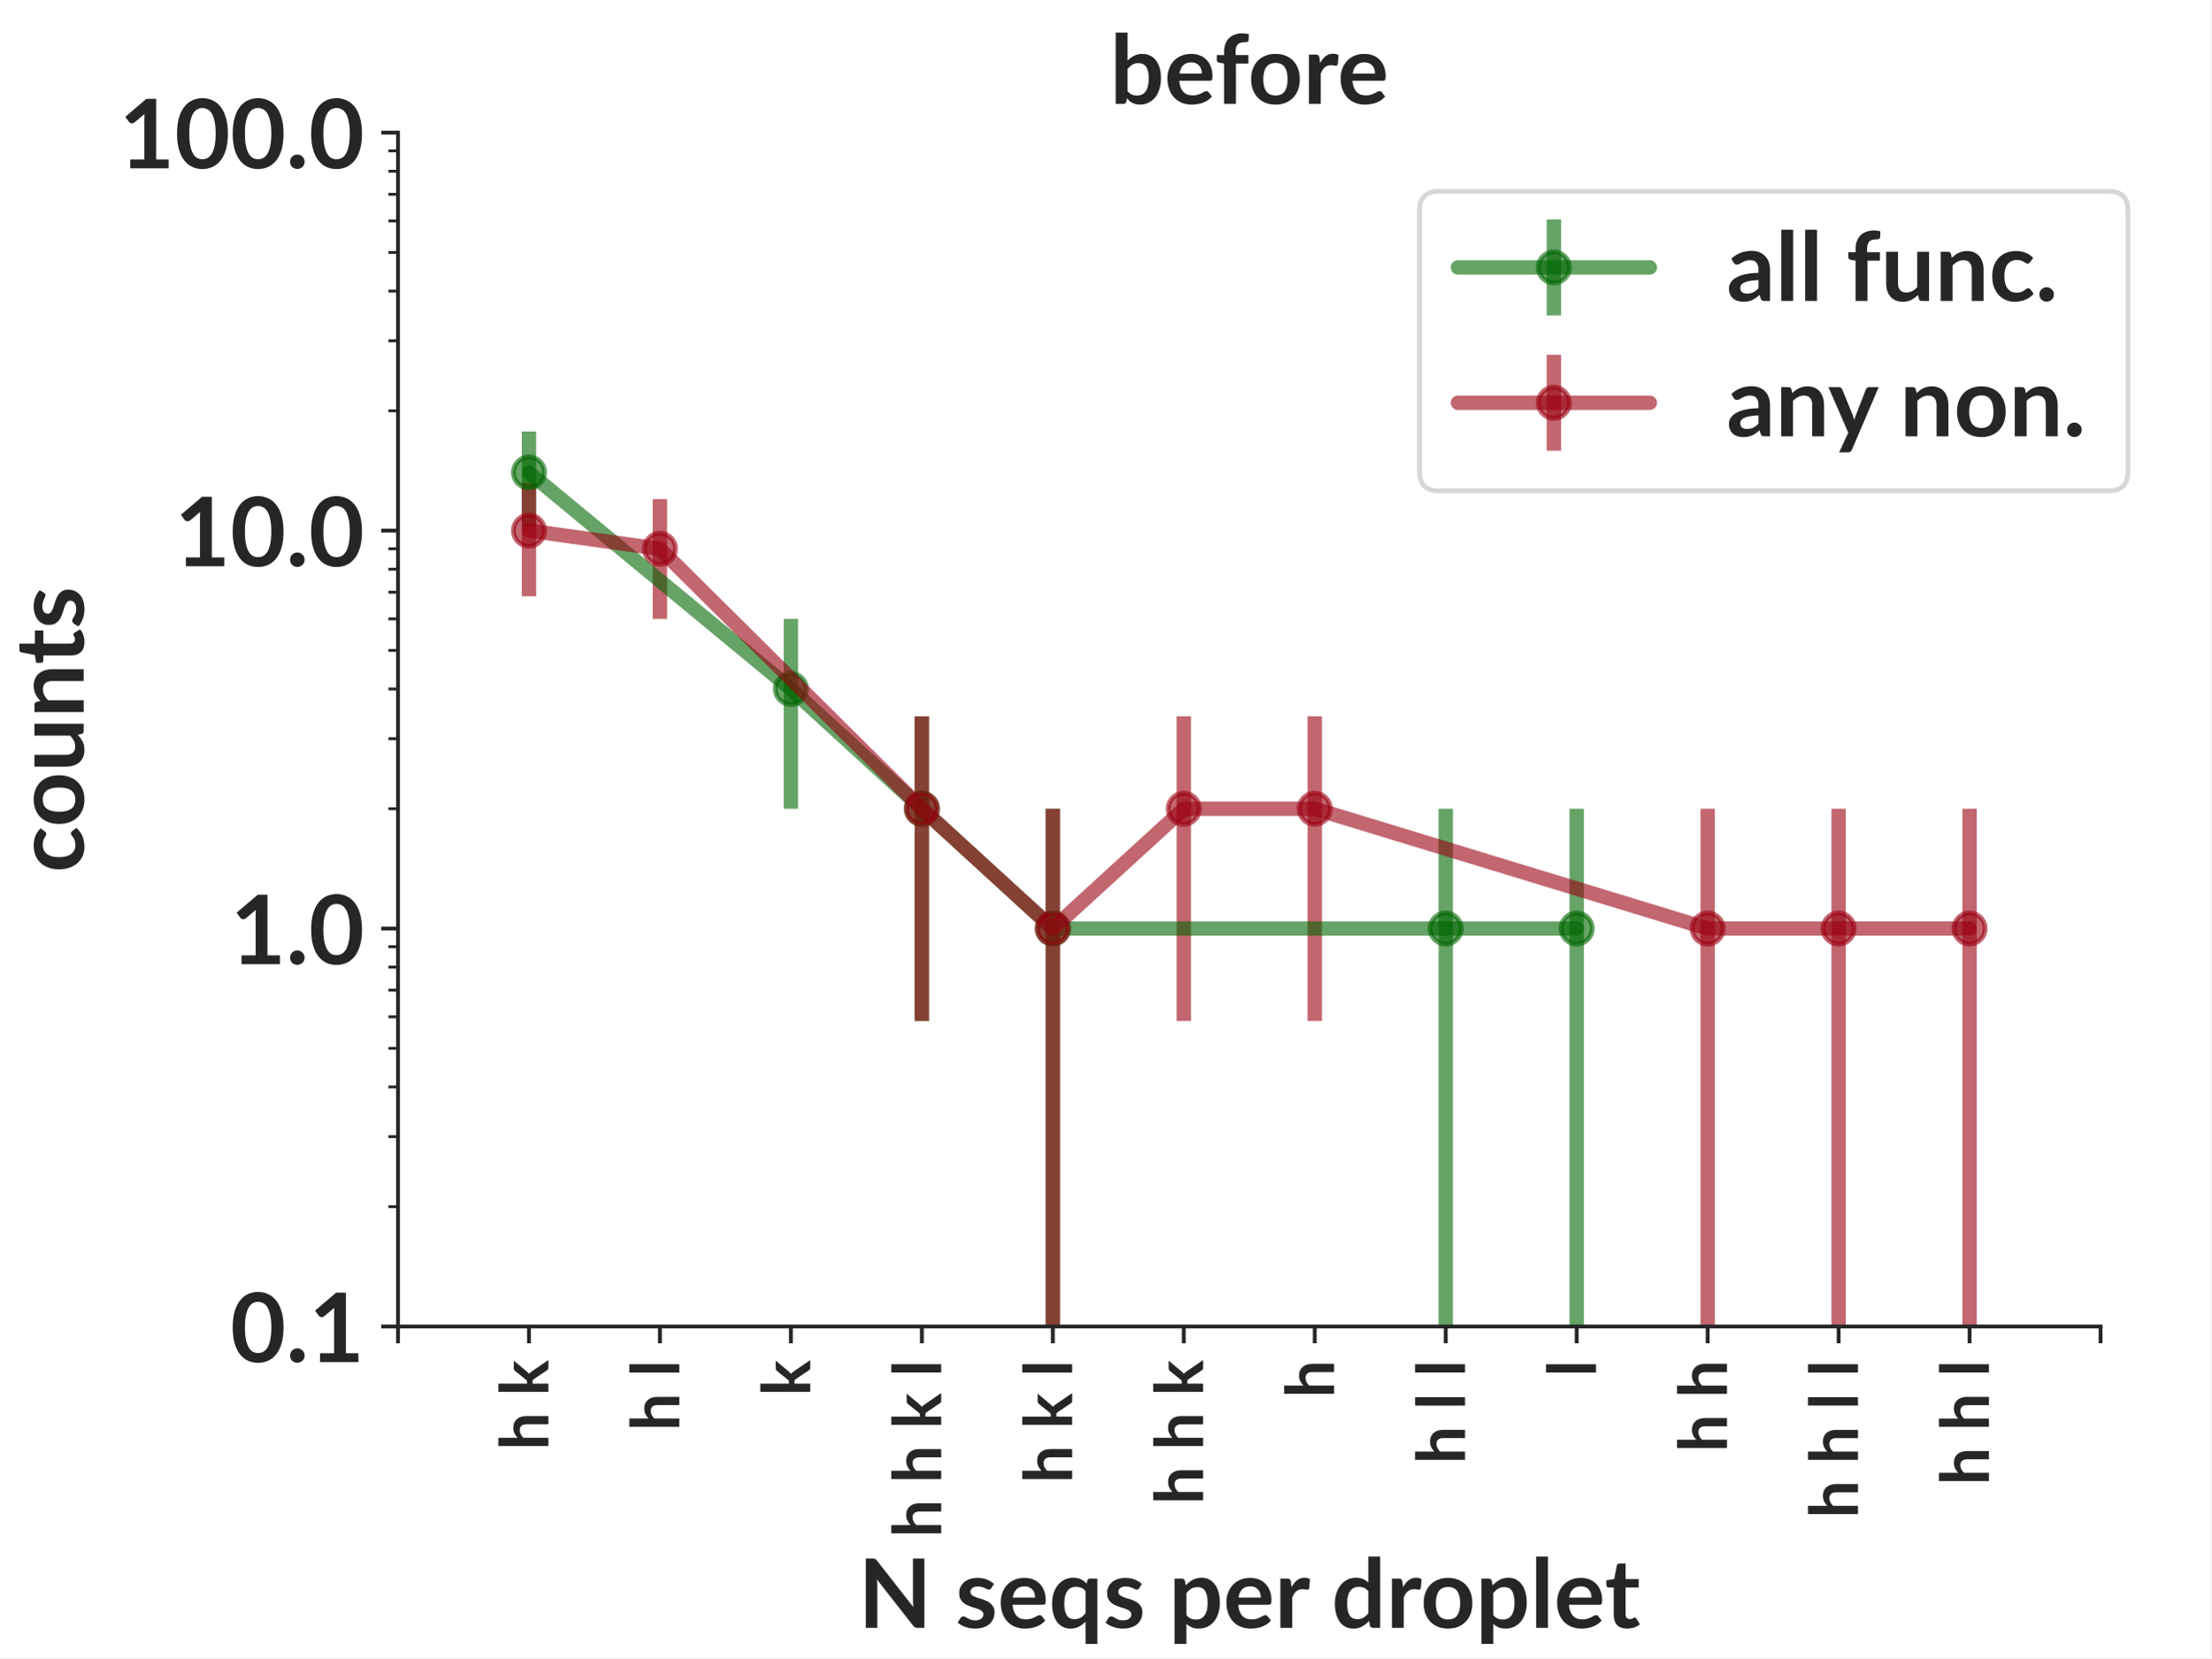
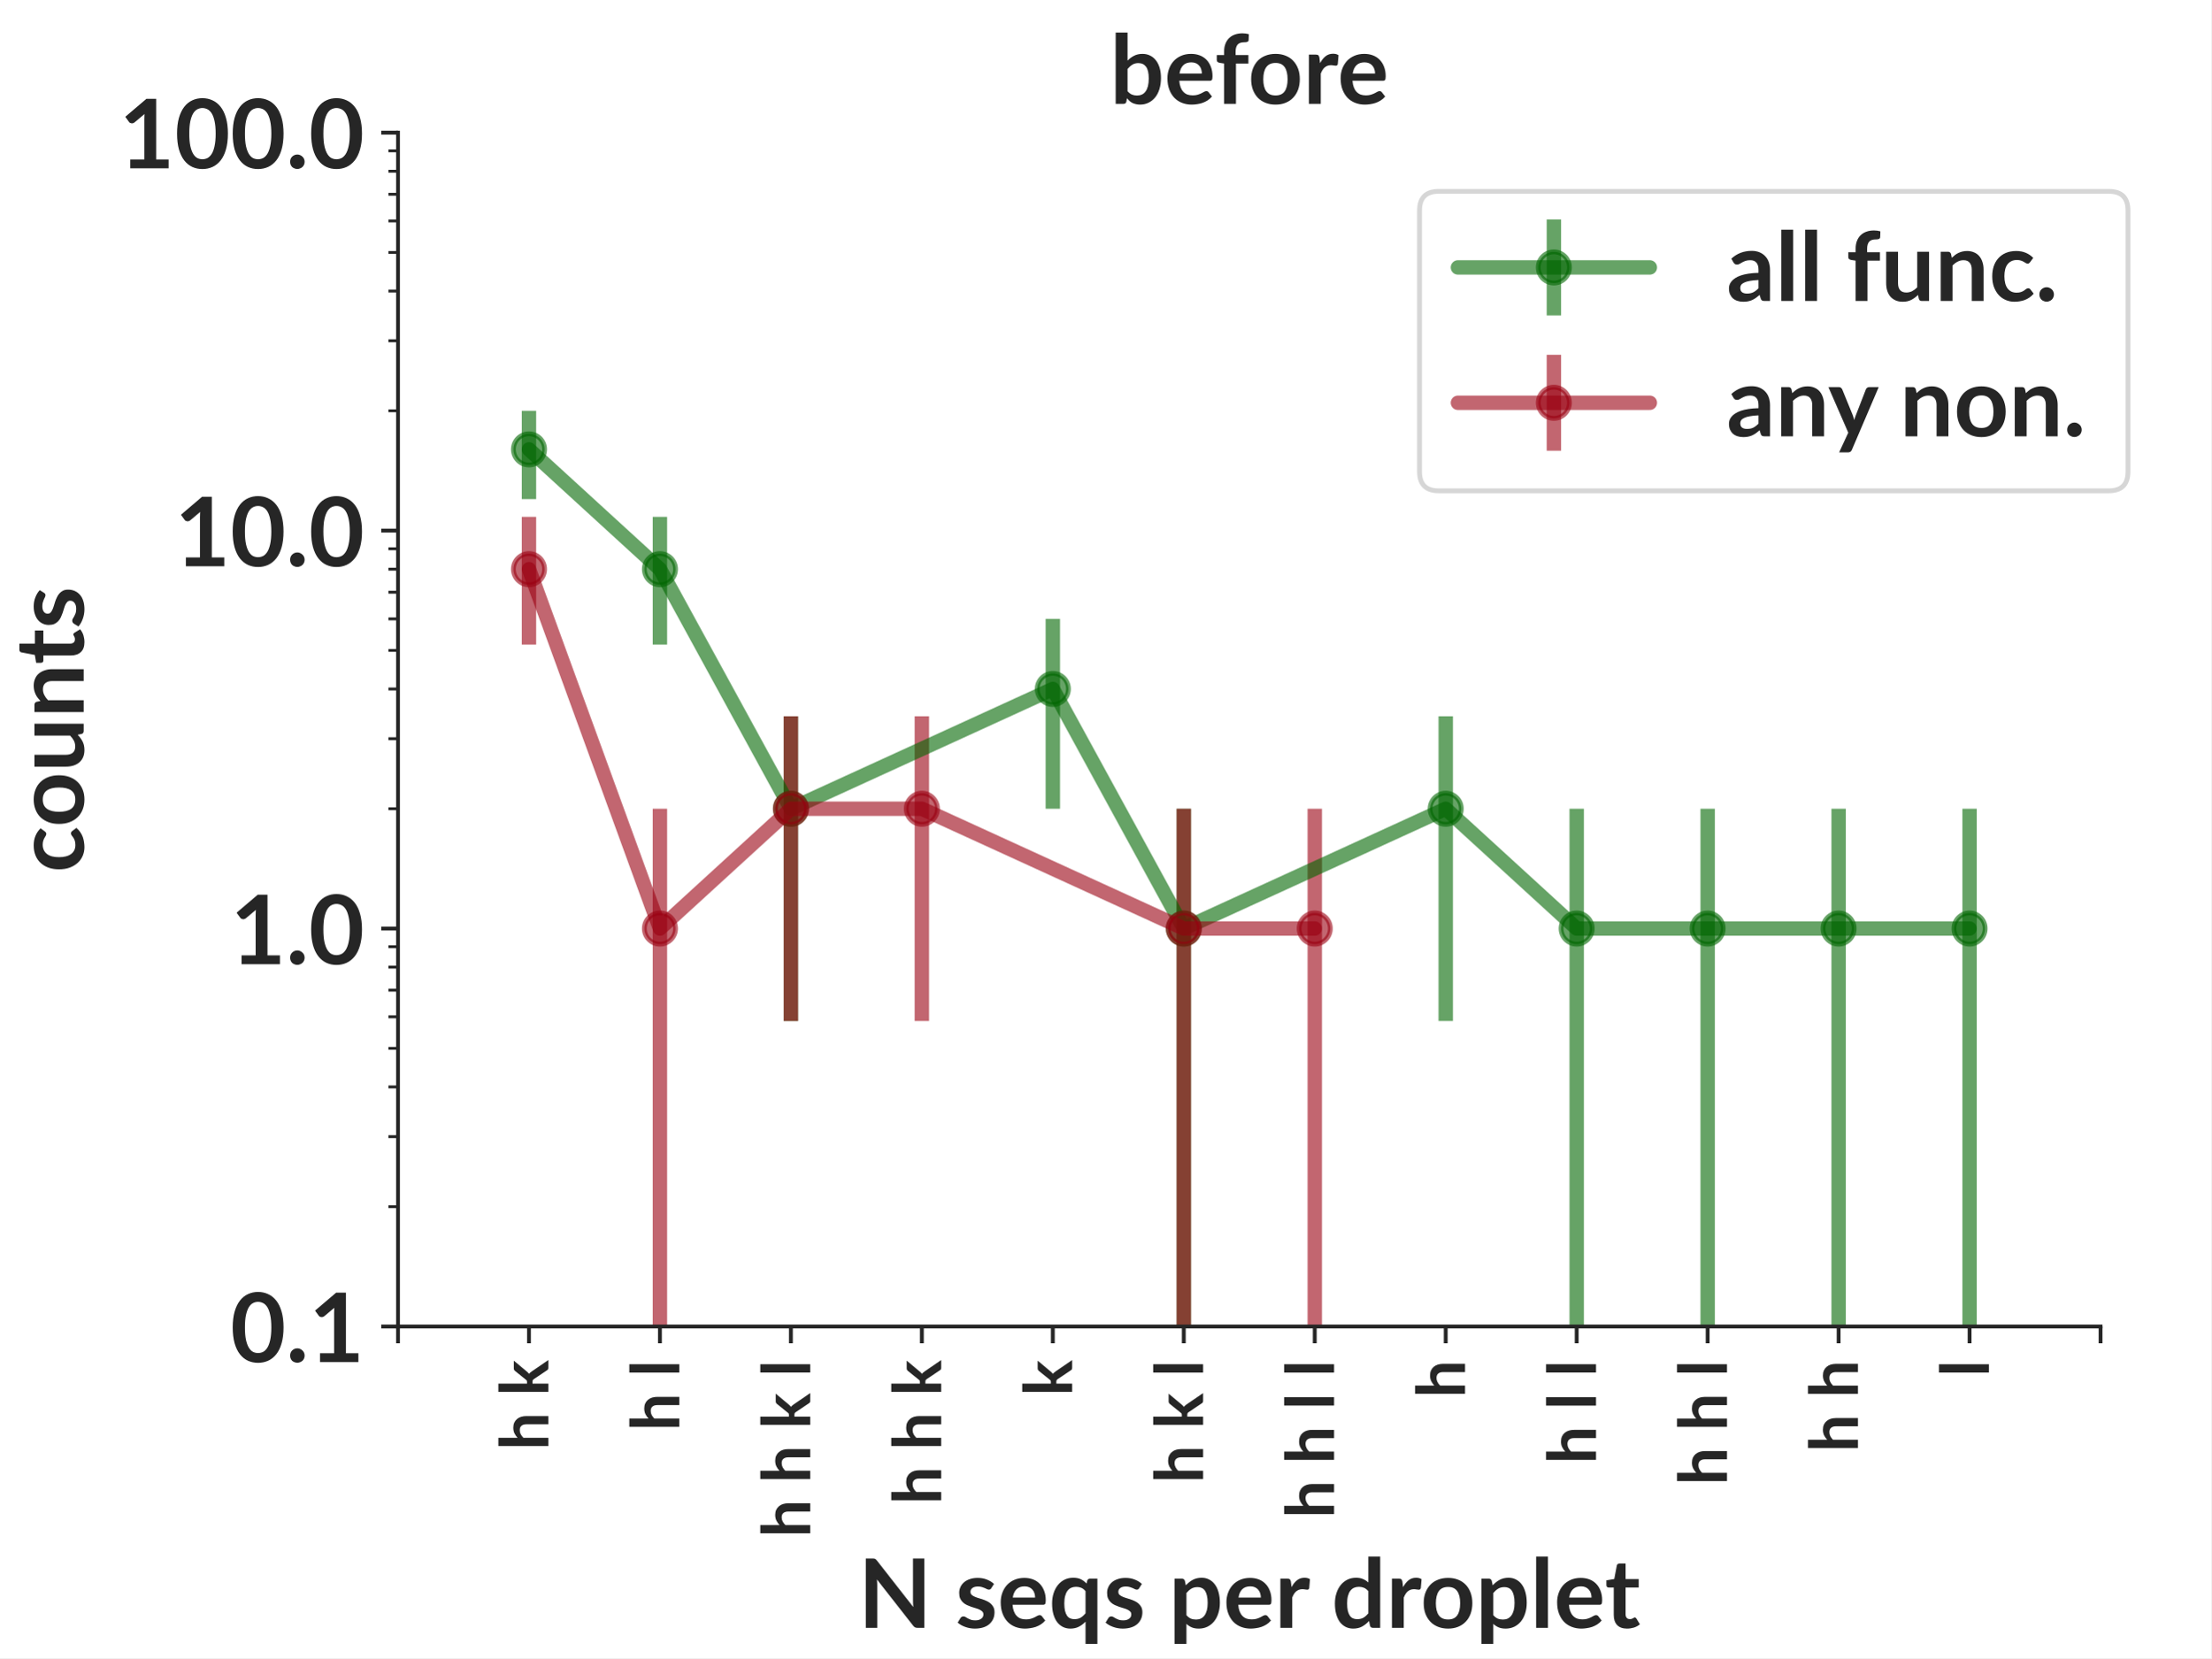
<svg xmlns="http://www.w3.org/2000/svg" xmlns:xlink="http://www.w3.org/1999/xlink" width="460.8pt" height="345.6pt" viewBox="0 0 460.8 345.6" version="1.1">
  <defs>
    <style type="text/css">*{stroke-linejoin: round; stroke-linecap: butt}</style>
  </defs>
  <g id="figure_1">
    <g id="patch_1">
      <path d="M 0 345.6  L 460.8 345.6  L 460.8 0  L 0 0  z " style="fill: #ffffff" />
    </g>
    <g id="axes_1">
      <g id="patch_2">
        <path d="M 82.944 276.48  L 437.76 276.48  L 437.76 27.648  L 82.944 27.648  z " style="fill: #ffffff" />
      </g>
      <g id="matplotlib.axis_1">
        <g id="xtick_1">
          <g id="line2d_1">
            <defs>
-               <path id="m63328b4e9d" d="M 0 0  L 0 3.5  " style="stroke: #262626; stroke-width: 0.8" />
+               <path id="m76a0c0f537" d="M 0 0  L 0 3.5  " style="stroke: #262626; stroke-width: 0.8" />
            </defs>
            <g>
-               <use xlink:href="#m63328b4e9d" x="82.944" y="276.48" style="fill: #262626; stroke: #262626; stroke-width: 0.8" />
+               <use xlink:href="#m76a0c0f537" x="82.944" y="276.48" style="fill: #262626; stroke: #262626; stroke-width: 0.8" />
            </g>
          </g>
        </g>
        <g id="xtick_2">
          <g id="line2d_2">
            <g>
-               <use xlink:href="#m63328b4e9d" x="110.238" y="276.48" style="fill: #262626; stroke: #262626; stroke-width: 0.8" />
+               <use xlink:href="#m76a0c0f537" x="110.238" y="276.48" style="fill: #262626; stroke: #262626; stroke-width: 0.8" />
            </g>
          </g>
          <g id="text_1">
            <text style="font-weight: 700; font-size: 14px; font-family: 'Lato'; fill: #262626" transform="translate(114.2658 302.2619) rotate(-90)">h k</text>
          </g>
        </g>
        <g id="xtick_3">
          <g id="line2d_3">
            <g>
-               <use xlink:href="#m63328b4e9d" x="137.531" y="276.48" style="fill: #262626; stroke: #262626; stroke-width: 0.8" />
+               <use xlink:href="#m76a0c0f537" x="137.531" y="276.48" style="fill: #262626; stroke: #262626; stroke-width: 0.8" />
            </g>
          </g>
          <g id="text_2">
            <text style="font-weight: 700; font-size: 14px; font-family: 'Lato'; fill: #262626" transform="translate(141.5594 298.2566) rotate(-90)">h l</text>
          </g>
        </g>
        <g id="xtick_4">
          <g id="line2d_4">
            <g>
-               <use xlink:href="#m63328b4e9d" x="164.825" y="276.48" style="fill: #262626; stroke: #262626; stroke-width: 0.8" />
+               <use xlink:href="#m76a0c0f537" x="164.825" y="276.48" style="fill: #262626; stroke: #262626; stroke-width: 0.8" />
            </g>
          </g>
          <g id="text_3">
-             <text style="font-weight: 700; font-size: 14px; font-family: 'Lato'; fill: #262626" transform="translate(168.8529 290.9634) rotate(-90)">k</text>
+             <text style="font-weight: 700; font-size: 14px; font-family: 'Lato'; fill: #262626" transform="translate(168.8529 320.44) rotate(-90)">h h k l</text>
          </g>
        </g>
        <g id="xtick_5">
          <g id="line2d_5">
            <g>
-               <use xlink:href="#m63328b4e9d" x="192.118" y="276.48" style="fill: #262626; stroke: #262626; stroke-width: 0.8" />
+               <use xlink:href="#m76a0c0f537" x="192.118" y="276.48" style="fill: #262626; stroke: #262626; stroke-width: 0.8" />
            </g>
          </g>
          <g id="text_4">
-             <text style="font-weight: 700; font-size: 14px; font-family: 'Lato'; fill: #262626" transform="translate(196.1464 320.44) rotate(-90)">h h k l</text>
+             <text style="font-weight: 700; font-size: 14px; font-family: 'Lato'; fill: #262626" transform="translate(196.1464 313.5603) rotate(-90)">h h k</text>
          </g>
        </g>
        <g id="xtick_6">
          <g id="line2d_6">
            <g>
-               <use xlink:href="#m63328b4e9d" x="219.412" y="276.48" style="fill: #262626; stroke: #262626; stroke-width: 0.8" />
+               <use xlink:href="#m76a0c0f537" x="219.412" y="276.48" style="fill: #262626; stroke: #262626; stroke-width: 0.8" />
            </g>
          </g>
          <g id="text_5">
-             <text style="font-weight: 700; font-size: 14px; font-family: 'Lato'; fill: #262626" transform="translate(223.44 309.1416) rotate(-90)">h k l</text>
+             <text style="font-weight: 700; font-size: 14px; font-family: 'Lato'; fill: #262626" transform="translate(223.44 290.9634) rotate(-90)">k</text>
          </g>
        </g>
        <g id="xtick_7">
          <g id="line2d_7">
            <g>
-               <use xlink:href="#m63328b4e9d" x="246.705" y="276.48" style="fill: #262626; stroke: #262626; stroke-width: 0.8" />
+               <use xlink:href="#m76a0c0f537" x="246.705" y="276.48" style="fill: #262626; stroke: #262626; stroke-width: 0.8" />
            </g>
          </g>
          <g id="text_6">
-             <text style="font-weight: 700; font-size: 14px; font-family: 'Lato'; fill: #262626" transform="translate(250.7335 313.5603) rotate(-90)">h h k</text>
+             <text style="font-weight: 700; font-size: 14px; font-family: 'Lato'; fill: #262626" transform="translate(250.7335 309.1416) rotate(-90)">h k l</text>
          </g>
        </g>
        <g id="xtick_8">
          <g id="line2d_8">
            <g>
-               <use xlink:href="#m63328b4e9d" x="273.999" y="276.48" style="fill: #262626; stroke: #262626; stroke-width: 0.8" />
+               <use xlink:href="#m76a0c0f537" x="273.999" y="276.48" style="fill: #262626; stroke: #262626; stroke-width: 0.8" />
            </g>
          </g>
          <g id="text_7">
-             <text style="font-weight: 700; font-size: 14px; font-family: 'Lato'; fill: #262626" transform="translate(278.027 291.3769) rotate(-90)">h</text>
+             <text style="font-weight: 700; font-size: 14px; font-family: 'Lato'; fill: #262626" transform="translate(278.027 316.4347) rotate(-90)">h h l l</text>
          </g>
        </g>
        <g id="xtick_9">
          <g id="line2d_9">
            <g>
-               <use xlink:href="#m63328b4e9d" x="301.292" y="276.48" style="fill: #262626; stroke: #262626; stroke-width: 0.8" />
+               <use xlink:href="#m76a0c0f537" x="301.292" y="276.48" style="fill: #262626; stroke: #262626; stroke-width: 0.8" />
            </g>
          </g>
          <g id="text_8">
-             <text style="font-weight: 700; font-size: 14px; font-family: 'Lato'; fill: #262626" transform="translate(305.3206 305.1363) rotate(-90)">h l l</text>
+             <text style="font-weight: 700; font-size: 14px; font-family: 'Lato'; fill: #262626" transform="translate(305.3206 291.3769) rotate(-90)">h</text>
          </g>
        </g>
        <g id="xtick_10">
          <g id="line2d_10">
            <g>
-               <use xlink:href="#m63328b4e9d" x="328.586" y="276.48" style="fill: #262626; stroke: #262626; stroke-width: 0.8" />
+               <use xlink:href="#m76a0c0f537" x="328.586" y="276.48" style="fill: #262626; stroke: #262626; stroke-width: 0.8" />
            </g>
          </g>
          <g id="text_9">
-             <text style="font-weight: 700; font-size: 14px; font-family: 'Lato'; fill: #262626" transform="translate(332.6141 286.9581) rotate(-90)">l</text>
+             <text style="font-weight: 700; font-size: 14px; font-family: 'Lato'; fill: #262626" transform="translate(332.6141 305.1363) rotate(-90)">h l l</text>
          </g>
        </g>
        <g id="xtick_11">
          <g id="line2d_11">
            <g>
-               <use xlink:href="#m63328b4e9d" x="355.879" y="276.48" style="fill: #262626; stroke: #262626; stroke-width: 0.8" />
+               <use xlink:href="#m76a0c0f537" x="355.879" y="276.48" style="fill: #262626; stroke: #262626; stroke-width: 0.8" />
            </g>
          </g>
          <g id="text_10">
-             <text style="font-weight: 700; font-size: 14px; font-family: 'Lato'; fill: #262626" transform="translate(359.9077 302.6753) rotate(-90)">h h</text>
+             <text style="font-weight: 700; font-size: 14px; font-family: 'Lato'; fill: #262626" transform="translate(359.9077 309.555) rotate(-90)">h h l</text>
          </g>
        </g>
        <g id="xtick_12">
          <g id="line2d_12">
            <g>
-               <use xlink:href="#m63328b4e9d" x="383.173" y="276.48" style="fill: #262626; stroke: #262626; stroke-width: 0.8" />
+               <use xlink:href="#m76a0c0f537" x="383.173" y="276.48" style="fill: #262626; stroke: #262626; stroke-width: 0.8" />
            </g>
          </g>
          <g id="text_11">
-             <text style="font-weight: 700; font-size: 14px; font-family: 'Lato'; fill: #262626" transform="translate(387.2012 316.4347) rotate(-90)">h h l l</text>
+             <text style="font-weight: 700; font-size: 14px; font-family: 'Lato'; fill: #262626" transform="translate(387.2012 302.6753) rotate(-90)">h h</text>
          </g>
        </g>
        <g id="xtick_13">
          <g id="line2d_13">
            <g>
-               <use xlink:href="#m63328b4e9d" x="410.466" y="276.48" style="fill: #262626; stroke: #262626; stroke-width: 0.8" />
+               <use xlink:href="#m76a0c0f537" x="410.466" y="276.48" style="fill: #262626; stroke: #262626; stroke-width: 0.8" />
            </g>
          </g>
          <g id="text_12">
-             <text style="font-weight: 700; font-size: 14px; font-family: 'Lato'; fill: #262626" transform="translate(414.4947 309.555) rotate(-90)">h h l</text>
+             <text style="font-weight: 700; font-size: 14px; font-family: 'Lato'; fill: #262626" transform="translate(414.4947 286.9581) rotate(-90)">l</text>
          </g>
        </g>
        <g id="xtick_14">
          <g id="line2d_14">
            <g>
-               <use xlink:href="#m63328b4e9d" x="437.76" y="276.48" style="fill: #262626; stroke: #262626; stroke-width: 0.8" />
+               <use xlink:href="#m76a0c0f537" x="437.76" y="276.48" style="fill: #262626; stroke: #262626; stroke-width: 0.8" />
            </g>
          </g>
        </g>
        <g id="text_13">
          <text style="font-weight: 700; font-size: 20px; font-family: 'Lato'; text-anchor: middle; fill: #262626" x="260.352" y="339.299" transform="rotate(-0 260.352 339.2994)">N seqs per droplet</text>
        </g>
      </g>
      <g id="matplotlib.axis_2">
        <g id="ytick_1">
          <g id="line2d_15">
            <defs>
-               <path id="m93b788a837" d="M 0 0  L -3.5 0  " style="stroke: #262626; stroke-width: 0.8" />
+               <path id="mc8c333e13e" d="M 0 0  L -3.5 0  " style="stroke: #262626; stroke-width: 0.8" />
            </defs>
            <g>
-               <use xlink:href="#m93b788a837" x="82.944" y="276.48" style="fill: #262626; stroke: #262626; stroke-width: 0.8" />
+               <use xlink:href="#mc8c333e13e" x="82.944" y="276.48" style="fill: #262626; stroke: #262626; stroke-width: 0.8" />
            </g>
          </g>
          <g id="text_14">
            <text style="font-weight: 700; font-size: 20px; font-family: 'Lato'; text-anchor: end; fill: #262626" x="75.944" y="283.91" transform="rotate(-0 75.944 283.9097)">0.1</text>
          </g>
        </g>
        <g id="ytick_2">
          <g id="line2d_16">
            <g>
-               <use xlink:href="#m93b788a837" x="82.944" y="193.536" style="fill: #262626; stroke: #262626; stroke-width: 0.8" />
+               <use xlink:href="#mc8c333e13e" x="82.944" y="193.536" style="fill: #262626; stroke: #262626; stroke-width: 0.8" />
            </g>
          </g>
          <g id="text_15">
            <text style="font-weight: 700; font-size: 20px; font-family: 'Lato'; text-anchor: end; fill: #262626" x="75.944" y="200.966" transform="rotate(-0 75.944 200.9657)">1.0</text>
          </g>
        </g>
        <g id="ytick_3">
          <g id="line2d_17">
            <g>
-               <use xlink:href="#m93b788a837" x="82.944" y="110.592" style="fill: #262626; stroke: #262626; stroke-width: 0.8" />
+               <use xlink:href="#mc8c333e13e" x="82.944" y="110.592" style="fill: #262626; stroke: #262626; stroke-width: 0.8" />
            </g>
          </g>
          <g id="text_16">
            <text style="font-weight: 700; font-size: 20px; font-family: 'Lato'; text-anchor: end; fill: #262626" x="75.944" y="118.022" transform="rotate(-0 75.944 118.0217)">10.0</text>
          </g>
        </g>
        <g id="ytick_4">
          <g id="line2d_18">
            <g>
-               <use xlink:href="#m93b788a837" x="82.944" y="27.648" style="fill: #262626; stroke: #262626; stroke-width: 0.8" />
+               <use xlink:href="#mc8c333e13e" x="82.944" y="27.648" style="fill: #262626; stroke: #262626; stroke-width: 0.8" />
            </g>
          </g>
          <g id="text_17">
            <text style="font-weight: 700; font-size: 20px; font-family: 'Lato'; text-anchor: end; fill: #262626" x="75.944" y="35.078" transform="rotate(-0 75.944 35.07769)">100.0</text>
          </g>
        </g>
        <g id="ytick_5">
          <g id="line2d_19">
            <defs>
-               <path id="m796b19b48e" d="M 0 0  L -2 0  " style="stroke: #262626; stroke-width: 0.6" />
+               <path id="m5d481643cd" d="M 0 0  L -2 0  " style="stroke: #262626; stroke-width: 0.6" />
            </defs>
            <g>
-               <use xlink:href="#m796b19b48e" x="82.944" y="251.511" style="fill: #262626; stroke: #262626; stroke-width: 0.6" />
+               <use xlink:href="#m5d481643cd" x="82.944" y="251.511" style="fill: #262626; stroke: #262626; stroke-width: 0.6" />
            </g>
          </g>
        </g>
        <g id="ytick_6">
          <g id="line2d_20">
            <g>
-               <use xlink:href="#m796b19b48e" x="82.944" y="236.906" style="fill: #262626; stroke: #262626; stroke-width: 0.6" />
+               <use xlink:href="#m5d481643cd" x="82.944" y="236.906" style="fill: #262626; stroke: #262626; stroke-width: 0.6" />
            </g>
          </g>
        </g>
        <g id="ytick_7">
          <g id="line2d_21">
            <g>
-               <use xlink:href="#m796b19b48e" x="82.944" y="226.543" style="fill: #262626; stroke: #262626; stroke-width: 0.6" />
+               <use xlink:href="#m5d481643cd" x="82.944" y="226.543" style="fill: #262626; stroke: #262626; stroke-width: 0.6" />
            </g>
          </g>
        </g>
        <g id="ytick_8">
          <g id="line2d_22">
            <g>
-               <use xlink:href="#m796b19b48e" x="82.944" y="218.505" style="fill: #262626; stroke: #262626; stroke-width: 0.6" />
+               <use xlink:href="#m5d481643cd" x="82.944" y="218.505" style="fill: #262626; stroke: #262626; stroke-width: 0.6" />
            </g>
          </g>
        </g>
        <g id="ytick_9">
          <g id="line2d_23">
            <g>
-               <use xlink:href="#m796b19b48e" x="82.944" y="211.937" style="fill: #262626; stroke: #262626; stroke-width: 0.6" />
+               <use xlink:href="#m5d481643cd" x="82.944" y="211.937" style="fill: #262626; stroke: #262626; stroke-width: 0.6" />
            </g>
          </g>
        </g>
        <g id="ytick_10">
          <g id="line2d_24">
            <g>
-               <use xlink:href="#m796b19b48e" x="82.944" y="206.384" style="fill: #262626; stroke: #262626; stroke-width: 0.6" />
+               <use xlink:href="#m5d481643cd" x="82.944" y="206.384" style="fill: #262626; stroke: #262626; stroke-width: 0.6" />
            </g>
          </g>
        </g>
        <g id="ytick_11">
          <g id="line2d_25">
            <g>
-               <use xlink:href="#m796b19b48e" x="82.944" y="201.574" style="fill: #262626; stroke: #262626; stroke-width: 0.6" />
+               <use xlink:href="#m5d481643cd" x="82.944" y="201.574" style="fill: #262626; stroke: #262626; stroke-width: 0.6" />
            </g>
          </g>
        </g>
        <g id="ytick_12">
          <g id="line2d_26">
            <g>
-               <use xlink:href="#m796b19b48e" x="82.944" y="197.331" style="fill: #262626; stroke: #262626; stroke-width: 0.6" />
+               <use xlink:href="#m5d481643cd" x="82.944" y="197.331" style="fill: #262626; stroke: #262626; stroke-width: 0.6" />
            </g>
          </g>
        </g>
        <g id="ytick_13">
          <g id="line2d_27">
            <g>
-               <use xlink:href="#m796b19b48e" x="82.944" y="168.567" style="fill: #262626; stroke: #262626; stroke-width: 0.6" />
+               <use xlink:href="#m5d481643cd" x="82.944" y="168.567" style="fill: #262626; stroke: #262626; stroke-width: 0.6" />
            </g>
          </g>
        </g>
        <g id="ytick_14">
          <g id="line2d_28">
            <g>
-               <use xlink:href="#m796b19b48e" x="82.944" y="153.962" style="fill: #262626; stroke: #262626; stroke-width: 0.6" />
+               <use xlink:href="#m5d481643cd" x="82.944" y="153.962" style="fill: #262626; stroke: #262626; stroke-width: 0.6" />
            </g>
          </g>
        </g>
        <g id="ytick_15">
          <g id="line2d_29">
            <g>
-               <use xlink:href="#m796b19b48e" x="82.944" y="143.599" style="fill: #262626; stroke: #262626; stroke-width: 0.6" />
+               <use xlink:href="#m5d481643cd" x="82.944" y="143.599" style="fill: #262626; stroke: #262626; stroke-width: 0.6" />
            </g>
          </g>
        </g>
        <g id="ytick_16">
          <g id="line2d_30">
            <g>
-               <use xlink:href="#m796b19b48e" x="82.944" y="135.561" style="fill: #262626; stroke: #262626; stroke-width: 0.6" />
+               <use xlink:href="#m5d481643cd" x="82.944" y="135.561" style="fill: #262626; stroke: #262626; stroke-width: 0.6" />
            </g>
          </g>
        </g>
        <g id="ytick_17">
          <g id="line2d_31">
            <g>
-               <use xlink:href="#m796b19b48e" x="82.944" y="128.993" style="fill: #262626; stroke: #262626; stroke-width: 0.6" />
+               <use xlink:href="#m5d481643cd" x="82.944" y="128.993" style="fill: #262626; stroke: #262626; stroke-width: 0.6" />
            </g>
          </g>
        </g>
        <g id="ytick_18">
          <g id="line2d_32">
            <g>
-               <use xlink:href="#m796b19b48e" x="82.944" y="123.44" style="fill: #262626; stroke: #262626; stroke-width: 0.6" />
+               <use xlink:href="#m5d481643cd" x="82.944" y="123.44" style="fill: #262626; stroke: #262626; stroke-width: 0.6" />
            </g>
          </g>
        </g>
        <g id="ytick_19">
          <g id="line2d_33">
            <g>
-               <use xlink:href="#m796b19b48e" x="82.944" y="118.63" style="fill: #262626; stroke: #262626; stroke-width: 0.6" />
+               <use xlink:href="#m5d481643cd" x="82.944" y="118.63" style="fill: #262626; stroke: #262626; stroke-width: 0.6" />
            </g>
          </g>
        </g>
        <g id="ytick_20">
          <g id="line2d_34">
            <g>
-               <use xlink:href="#m796b19b48e" x="82.944" y="114.387" style="fill: #262626; stroke: #262626; stroke-width: 0.6" />
+               <use xlink:href="#m5d481643cd" x="82.944" y="114.387" style="fill: #262626; stroke: #262626; stroke-width: 0.6" />
            </g>
          </g>
        </g>
        <g id="ytick_21">
          <g id="line2d_35">
            <g>
-               <use xlink:href="#m796b19b48e" x="82.944" y="85.623" style="fill: #262626; stroke: #262626; stroke-width: 0.6" />
+               <use xlink:href="#m5d481643cd" x="82.944" y="85.623" style="fill: #262626; stroke: #262626; stroke-width: 0.6" />
            </g>
          </g>
        </g>
        <g id="ytick_22">
          <g id="line2d_36">
            <g>
-               <use xlink:href="#m796b19b48e" x="82.944" y="71.018" style="fill: #262626; stroke: #262626; stroke-width: 0.6" />
+               <use xlink:href="#m5d481643cd" x="82.944" y="71.018" style="fill: #262626; stroke: #262626; stroke-width: 0.6" />
            </g>
          </g>
        </g>
        <g id="ytick_23">
          <g id="line2d_37">
            <g>
-               <use xlink:href="#m796b19b48e" x="82.944" y="60.655" style="fill: #262626; stroke: #262626; stroke-width: 0.6" />
+               <use xlink:href="#m5d481643cd" x="82.944" y="60.655" style="fill: #262626; stroke: #262626; stroke-width: 0.6" />
            </g>
          </g>
        </g>
        <g id="ytick_24">
          <g id="line2d_38">
            <g>
-               <use xlink:href="#m796b19b48e" x="82.944" y="52.617" style="fill: #262626; stroke: #262626; stroke-width: 0.6" />
+               <use xlink:href="#m5d481643cd" x="82.944" y="52.617" style="fill: #262626; stroke: #262626; stroke-width: 0.6" />
            </g>
          </g>
        </g>
        <g id="ytick_25">
          <g id="line2d_39">
            <g>
-               <use xlink:href="#m796b19b48e" x="82.944" y="46.049" style="fill: #262626; stroke: #262626; stroke-width: 0.6" />
+               <use xlink:href="#m5d481643cd" x="82.944" y="46.049" style="fill: #262626; stroke: #262626; stroke-width: 0.6" />
            </g>
          </g>
        </g>
        <g id="ytick_26">
          <g id="line2d_40">
            <g>
-               <use xlink:href="#m796b19b48e" x="82.944" y="40.496" style="fill: #262626; stroke: #262626; stroke-width: 0.6" />
+               <use xlink:href="#m5d481643cd" x="82.944" y="40.496" style="fill: #262626; stroke: #262626; stroke-width: 0.6" />
            </g>
          </g>
        </g>
        <g id="ytick_27">
          <g id="line2d_41">
            <g>
-               <use xlink:href="#m796b19b48e" x="82.944" y="35.686" style="fill: #262626; stroke: #262626; stroke-width: 0.6" />
+               <use xlink:href="#m5d481643cd" x="82.944" y="35.686" style="fill: #262626; stroke: #262626; stroke-width: 0.6" />
            </g>
          </g>
        </g>
        <g id="ytick_28">
          <g id="line2d_42">
            <g>
-               <use xlink:href="#m796b19b48e" x="82.944" y="31.443" style="fill: #262626; stroke: #262626; stroke-width: 0.6" />
+               <use xlink:href="#m5d481643cd" x="82.944" y="31.443" style="fill: #262626; stroke: #262626; stroke-width: 0.6" />
            </g>
          </g>
        </g>
        <g id="text_18">
          <text style="font-weight: 700; font-size: 20px; font-family: 'Lato'; text-anchor: middle; fill: #262626" x="17.444" y="152.064" transform="rotate(-90 17.444 152.064)">counts</text>
        </g>
      </g>
      <g id="LineCollection_1">
-         <path d="M 110.238 109.673  L 110.238 89.939  " clip-path="url(#p4900047cdf)" style="fill: none; stroke: #006600; stroke-opacity: 0.6; stroke-width: 3" />
-         <path d="M 164.825 168.567  L 164.825 128.993  " clip-path="url(#p4900047cdf)" style="fill: none; stroke: #006600; stroke-opacity: 0.6; stroke-width: 3" />
-         <path d="M 192.118 212.801  L 192.118 149.303  " clip-path="url(#p4900047cdf)" style="fill: none; stroke: #006600; stroke-opacity: 0.6; stroke-width: 3" />
-         <path d="M 219.412 346.6  L 219.412 168.567  " clip-path="url(#p4900047cdf)" style="fill: none; stroke: #006600; stroke-opacity: 0.6; stroke-width: 3" />
-         <path d="M 301.292 346.6  L 301.292 168.567  " clip-path="url(#p4900047cdf)" style="fill: none; stroke: #006600; stroke-opacity: 0.6; stroke-width: 3" />
-         <path d="M 328.586 346.6  L 328.586 168.567  " clip-path="url(#p4900047cdf)" style="fill: none; stroke: #006600; stroke-opacity: 0.6; stroke-width: 3" />
+         <path d="M 110.238 104.024  L 110.238 85.623  " clip-path="url(#pe64c16367d)" style="fill: none; stroke: #006600; stroke-opacity: 0.6; stroke-width: 3" />
+         <path d="M 137.531 134.345  L 137.531 107.725  " clip-path="url(#pe64c16367d)" style="fill: none; stroke: #006600; stroke-opacity: 0.6; stroke-width: 3" />
+         <path d="M 164.825 212.801  L 164.825 149.303  " clip-path="url(#pe64c16367d)" style="fill: none; stroke: #006600; stroke-opacity: 0.6; stroke-width: 3" />
+         <path d="M 219.412 168.567  L 219.412 128.993  " clip-path="url(#pe64c16367d)" style="fill: none; stroke: #006600; stroke-opacity: 0.6; stroke-width: 3" />
+         <path d="M 246.705 346.6  L 246.705 168.567  " clip-path="url(#pe64c16367d)" style="fill: none; stroke: #006600; stroke-opacity: 0.6; stroke-width: 3" />
+         <path d="M 301.292 212.801  L 301.292 149.303  " clip-path="url(#pe64c16367d)" style="fill: none; stroke: #006600; stroke-opacity: 0.6; stroke-width: 3" />
+         <path d="M 328.586 346.6  L 328.586 168.567  " clip-path="url(#pe64c16367d)" style="fill: none; stroke: #006600; stroke-opacity: 0.6; stroke-width: 3" />
+         <path d="M 355.879 346.6  L 355.879 168.567  " clip-path="url(#pe64c16367d)" style="fill: none; stroke: #006600; stroke-opacity: 0.6; stroke-width: 3" />
+         <path d="M 383.173 346.6  L 383.173 168.567  " clip-path="url(#pe64c16367d)" style="fill: none; stroke: #006600; stroke-opacity: 0.6; stroke-width: 3" />
+         <path d="M 410.466 346.6  L 410.466 168.567  " clip-path="url(#pe64c16367d)" style="fill: none; stroke: #006600; stroke-opacity: 0.6; stroke-width: 3" />
      </g>
      <g id="LineCollection_2">
-         <path d="M 110.238 124.285  L 110.238 100.694  " clip-path="url(#p4900047cdf)" style="fill: none; stroke: #990012; stroke-opacity: 0.6; stroke-width: 3" />
-         <path d="M 137.531 128.993  L 137.531 104.024  " clip-path="url(#p4900047cdf)" style="fill: none; stroke: #990012; stroke-opacity: 0.6; stroke-width: 3" />
-         <path d="M 192.118 212.801  L 192.118 149.303  " clip-path="url(#p4900047cdf)" style="fill: none; stroke: #990012; stroke-opacity: 0.6; stroke-width: 3" />
-         <path d="M 219.412 346.6  L 219.412 168.567  " clip-path="url(#p4900047cdf)" style="fill: none; stroke: #990012; stroke-opacity: 0.6; stroke-width: 3" />
-         <path d="M 246.705 212.801  L 246.705 149.303  " clip-path="url(#p4900047cdf)" style="fill: none; stroke: #990012; stroke-opacity: 0.6; stroke-width: 3" />
-         <path d="M 273.999 212.801  L 273.999 149.303  " clip-path="url(#p4900047cdf)" style="fill: none; stroke: #990012; stroke-opacity: 0.6; stroke-width: 3" />
-         <path d="M 355.879 346.6  L 355.879 168.567  " clip-path="url(#p4900047cdf)" style="fill: none; stroke: #990012; stroke-opacity: 0.6; stroke-width: 3" />
-         <path d="M 383.173 346.6  L 383.173 168.567  " clip-path="url(#p4900047cdf)" style="fill: none; stroke: #990012; stroke-opacity: 0.6; stroke-width: 3" />
-         <path d="M 410.466 346.6  L 410.466 168.567  " clip-path="url(#p4900047cdf)" style="fill: none; stroke: #990012; stroke-opacity: 0.6; stroke-width: 3" />
+         <path d="M 110.238 134.345  L 110.238 107.725  " clip-path="url(#pe64c16367d)" style="fill: none; stroke: #990012; stroke-opacity: 0.6; stroke-width: 3" />
+         <path d="M 137.531 346.6  L 137.531 168.567  " clip-path="url(#pe64c16367d)" style="fill: none; stroke: #990012; stroke-opacity: 0.6; stroke-width: 3" />
+         <path d="M 164.825 212.801  L 164.825 149.303  " clip-path="url(#pe64c16367d)" style="fill: none; stroke: #990012; stroke-opacity: 0.6; stroke-width: 3" />
+         <path d="M 192.118 212.801  L 192.118 149.303  " clip-path="url(#pe64c16367d)" style="fill: none; stroke: #990012; stroke-opacity: 0.6; stroke-width: 3" />
+         <path d="M 246.705 346.6  L 246.705 168.567  " clip-path="url(#pe64c16367d)" style="fill: none; stroke: #990012; stroke-opacity: 0.6; stroke-width: 3" />
+         <path d="M 273.999 346.6  L 273.999 168.567  " clip-path="url(#pe64c16367d)" style="fill: none; stroke: #990012; stroke-opacity: 0.6; stroke-width: 3" />
      </g>
      <g id="line2d_43">
-         <path d="M 110.238 98.472  L 164.825 143.599  L 192.118 168.567  L 219.412 193.536  L 301.292 193.536  L 328.586 193.536  " clip-path="url(#p4900047cdf)" style="fill: none; stroke: #006600; stroke-opacity: 0.6; stroke-width: 3; stroke-linecap: round" />
+         <path d="M 110.238 93.661  L 137.531 118.63  L 164.825 168.567  L 219.412 143.599  L 246.705 193.536  L 301.292 168.567  L 328.586 193.536  L 355.879 193.536  L 383.173 193.536  L 410.466 193.536  " clip-path="url(#pe64c16367d)" style="fill: none; stroke: #006600; stroke-opacity: 0.6; stroke-width: 3; stroke-linecap: round" />
        <defs>
-           <path id="m3d9fb4f5ad" d="M 0 3.25  C 0.862 3.25 1.689 2.908 2.298 2.298  C 2.908 1.689 3.25 0.862 3.25 0  C 3.25 -0.862 2.908 -1.689 2.298 -2.298  C 1.689 -2.908 0.862 -3.25 0 -3.25  C -0.862 -3.25 -1.689 -2.908 -2.298 -2.298  C -2.908 -1.689 -3.25 -0.862 -3.25 0  C -3.25 0.862 -2.908 1.689 -2.298 2.298  C -1.689 2.908 -0.862 3.25 0 3.25  z " style="stroke: #006600; stroke-opacity: 0.6" />
+           <path id="mcd196e447e" d="M 0 3.25  C 0.862 3.25 1.689 2.908 2.298 2.298  C 2.908 1.689 3.25 0.862 3.25 0  C 3.25 -0.862 2.908 -1.689 2.298 -2.298  C 1.689 -2.908 0.862 -3.25 0 -3.25  C -0.862 -3.25 -1.689 -2.908 -2.298 -2.298  C -2.908 -1.689 -3.25 -0.862 -3.25 0  C -3.25 0.862 -2.908 1.689 -2.298 2.298  C -1.689 2.908 -0.862 3.25 0 3.25  z " style="stroke: #006600; stroke-opacity: 0.6" />
        </defs>
-         <g clip-path="url(#p4900047cdf)">
-           <use xlink:href="#m3d9fb4f5ad" x="110.238" y="98.472" style="fill: #006600; fill-opacity: 0.6; stroke: #006600; stroke-opacity: 0.6" />
-           <use xlink:href="#m3d9fb4f5ad" x="164.825" y="143.599" style="fill: #006600; fill-opacity: 0.6; stroke: #006600; stroke-opacity: 0.6" />
-           <use xlink:href="#m3d9fb4f5ad" x="192.118" y="168.567" style="fill: #006600; fill-opacity: 0.6; stroke: #006600; stroke-opacity: 0.6" />
-           <use xlink:href="#m3d9fb4f5ad" x="219.412" y="193.536" style="fill: #006600; fill-opacity: 0.6; stroke: #006600; stroke-opacity: 0.6" />
-           <use xlink:href="#m3d9fb4f5ad" x="301.292" y="193.536" style="fill: #006600; fill-opacity: 0.6; stroke: #006600; stroke-opacity: 0.6" />
-           <use xlink:href="#m3d9fb4f5ad" x="328.586" y="193.536" style="fill: #006600; fill-opacity: 0.6; stroke: #006600; stroke-opacity: 0.6" />
+         <g clip-path="url(#pe64c16367d)">
+           <use xlink:href="#mcd196e447e" x="110.238" y="93.661" style="fill: #006600; fill-opacity: 0.6; stroke: #006600; stroke-opacity: 0.6" />
+           <use xlink:href="#mcd196e447e" x="137.531" y="118.63" style="fill: #006600; fill-opacity: 0.6; stroke: #006600; stroke-opacity: 0.6" />
+           <use xlink:href="#mcd196e447e" x="164.825" y="168.567" style="fill: #006600; fill-opacity: 0.6; stroke: #006600; stroke-opacity: 0.6" />
+           <use xlink:href="#mcd196e447e" x="219.412" y="143.599" style="fill: #006600; fill-opacity: 0.6; stroke: #006600; stroke-opacity: 0.6" />
+           <use xlink:href="#mcd196e447e" x="246.705" y="193.536" style="fill: #006600; fill-opacity: 0.6; stroke: #006600; stroke-opacity: 0.6" />
+           <use xlink:href="#mcd196e447e" x="301.292" y="168.567" style="fill: #006600; fill-opacity: 0.6; stroke: #006600; stroke-opacity: 0.6" />
+           <use xlink:href="#mcd196e447e" x="328.586" y="193.536" style="fill: #006600; fill-opacity: 0.6; stroke: #006600; stroke-opacity: 0.6" />
+           <use xlink:href="#mcd196e447e" x="355.879" y="193.536" style="fill: #006600; fill-opacity: 0.6; stroke: #006600; stroke-opacity: 0.6" />
+           <use xlink:href="#mcd196e447e" x="383.173" y="193.536" style="fill: #006600; fill-opacity: 0.6; stroke: #006600; stroke-opacity: 0.6" />
+           <use xlink:href="#mcd196e447e" x="410.466" y="193.536" style="fill: #006600; fill-opacity: 0.6; stroke: #006600; stroke-opacity: 0.6" />
        </g>
      </g>
      <g id="line2d_44">
-         <path d="M 110.238 110.592  L 137.531 114.387  L 192.118 168.567  L 219.412 193.536  L 246.705 168.567  L 273.999 168.567  L 355.879 193.536  L 383.173 193.536  L 410.466 193.536  " clip-path="url(#p4900047cdf)" style="fill: none; stroke: #990012; stroke-opacity: 0.6; stroke-width: 3; stroke-linecap: round" />
+         <path d="M 110.238 118.63  L 137.531 193.536  L 164.825 168.567  L 192.118 168.567  L 246.705 193.536  L 273.999 193.536  " clip-path="url(#pe64c16367d)" style="fill: none; stroke: #990012; stroke-opacity: 0.6; stroke-width: 3; stroke-linecap: round" />
        <defs>
-           <path id="m45523ef821" d="M 0 3.25  C 0.862 3.25 1.689 2.908 2.298 2.298  C 2.908 1.689 3.25 0.862 3.25 0  C 3.25 -0.862 2.908 -1.689 2.298 -2.298  C 1.689 -2.908 0.862 -3.25 0 -3.25  C -0.862 -3.25 -1.689 -2.908 -2.298 -2.298  C -2.908 -1.689 -3.25 -0.862 -3.25 0  C -3.25 0.862 -2.908 1.689 -2.298 2.298  C -1.689 2.908 -0.862 3.25 0 3.25  z " style="stroke: #990012; stroke-opacity: 0.6" />
+           <path id="m2dc16e9b1e" d="M 0 3.25  C 0.862 3.25 1.689 2.908 2.298 2.298  C 2.908 1.689 3.25 0.862 3.25 0  C 3.25 -0.862 2.908 -1.689 2.298 -2.298  C 1.689 -2.908 0.862 -3.25 0 -3.25  C -0.862 -3.25 -1.689 -2.908 -2.298 -2.298  C -2.908 -1.689 -3.25 -0.862 -3.25 0  C -3.25 0.862 -2.908 1.689 -2.298 2.298  C -1.689 2.908 -0.862 3.25 0 3.25  z " style="stroke: #990012; stroke-opacity: 0.6" />
        </defs>
-         <g clip-path="url(#p4900047cdf)">
-           <use xlink:href="#m45523ef821" x="110.238" y="110.592" style="fill: #990012; fill-opacity: 0.6; stroke: #990012; stroke-opacity: 0.6" />
-           <use xlink:href="#m45523ef821" x="137.531" y="114.387" style="fill: #990012; fill-opacity: 0.6; stroke: #990012; stroke-opacity: 0.6" />
-           <use xlink:href="#m45523ef821" x="192.118" y="168.567" style="fill: #990012; fill-opacity: 0.6; stroke: #990012; stroke-opacity: 0.6" />
-           <use xlink:href="#m45523ef821" x="219.412" y="193.536" style="fill: #990012; fill-opacity: 0.6; stroke: #990012; stroke-opacity: 0.6" />
-           <use xlink:href="#m45523ef821" x="246.705" y="168.567" style="fill: #990012; fill-opacity: 0.6; stroke: #990012; stroke-opacity: 0.6" />
-           <use xlink:href="#m45523ef821" x="273.999" y="168.567" style="fill: #990012; fill-opacity: 0.6; stroke: #990012; stroke-opacity: 0.6" />
-           <use xlink:href="#m45523ef821" x="355.879" y="193.536" style="fill: #990012; fill-opacity: 0.6; stroke: #990012; stroke-opacity: 0.6" />
-           <use xlink:href="#m45523ef821" x="383.173" y="193.536" style="fill: #990012; fill-opacity: 0.6; stroke: #990012; stroke-opacity: 0.6" />
-           <use xlink:href="#m45523ef821" x="410.466" y="193.536" style="fill: #990012; fill-opacity: 0.6; stroke: #990012; stroke-opacity: 0.6" />
+         <g clip-path="url(#pe64c16367d)">
+           <use xlink:href="#m2dc16e9b1e" x="110.238" y="118.63" style="fill: #990012; fill-opacity: 0.6; stroke: #990012; stroke-opacity: 0.6" />
+           <use xlink:href="#m2dc16e9b1e" x="137.531" y="193.536" style="fill: #990012; fill-opacity: 0.6; stroke: #990012; stroke-opacity: 0.6" />
+           <use xlink:href="#m2dc16e9b1e" x="164.825" y="168.567" style="fill: #990012; fill-opacity: 0.6; stroke: #990012; stroke-opacity: 0.6" />
+           <use xlink:href="#m2dc16e9b1e" x="192.118" y="168.567" style="fill: #990012; fill-opacity: 0.6; stroke: #990012; stroke-opacity: 0.6" />
+           <use xlink:href="#m2dc16e9b1e" x="246.705" y="193.536" style="fill: #990012; fill-opacity: 0.6; stroke: #990012; stroke-opacity: 0.6" />
+           <use xlink:href="#m2dc16e9b1e" x="273.999" y="193.536" style="fill: #990012; fill-opacity: 0.6; stroke: #990012; stroke-opacity: 0.6" />
        </g>
      </g>
      <g id="patch_3">
        <path d="M 82.944 276.48  L 82.944 27.648  " style="fill: none; stroke: #262626; stroke-width: 0.8; stroke-linejoin: miter; stroke-linecap: square" />
      </g>
      <g id="patch_4">
        <path d="M 82.944 276.48  L 437.76 276.48  " style="fill: none; stroke: #262626; stroke-width: 0.8; stroke-linejoin: miter; stroke-linecap: square" />
      </g>
      <g id="text_19">
        <text style="font-weight: 700; font-size: 20px; font-family: 'Lato'; text-anchor: middle; fill: #262626" x="260.352" y="21.648" transform="rotate(-0 260.352 21.648)">before</text>
      </g>
      <g id="legend_1">
        <g id="patch_5">
          <path d="M 299.834 102.298  L 439.477 102.298  Q 443.477 102.298 443.477 98.298  L 443.477 43.879  Q 443.477 39.879 439.477 39.879  L 299.834 39.879  Q 295.834 39.879 295.834 43.879  L 295.834 98.298  Q 295.834 102.298 299.834 102.298  z " style="fill: #ffffff; opacity: 0.8; stroke: #cccccc; stroke-linejoin: miter" />
        </g>
        <g id="LineCollection_3">
          <path d="M 323.834 65.738  L 323.834 45.738  " style="fill: none; stroke: #006600; stroke-opacity: 0.6; stroke-width: 3" />
        </g>
        <g id="line2d_45">
          <path d="M 303.834 55.738  L 343.834 55.738  " style="fill: none; stroke: #006600; stroke-opacity: 0.6; stroke-width: 3; stroke-linecap: round" />
        </g>
        <g id="line2d_46">
          <g>
-             <use xlink:href="#m3d9fb4f5ad" x="323.834" y="55.738" style="fill: #006600; fill-opacity: 0.6; stroke: #006600; stroke-opacity: 0.6" />
+             <use xlink:href="#mcd196e447e" x="323.834" y="55.738" style="fill: #006600; fill-opacity: 0.6; stroke: #006600; stroke-opacity: 0.6" />
          </g>
        </g>
        <g id="text_20">
          <text style="font-weight: 700; font-size: 20px; font-family: 'Lato'; text-anchor: start; fill: #262626" x="359.834" y="62.738" transform="rotate(-0 359.8336 62.73822)">all func.</text>
        </g>
        <g id="LineCollection_4">
          <path d="M 323.834 93.948  L 323.834 73.948  " style="fill: none; stroke: #990012; stroke-opacity: 0.6; stroke-width: 3" />
        </g>
        <g id="line2d_47">
          <path d="M 303.834 83.948  L 343.834 83.948  " style="fill: none; stroke: #990012; stroke-opacity: 0.6; stroke-width: 3; stroke-linecap: round" />
        </g>
        <g id="line2d_48">
          <g>
-             <use xlink:href="#m45523ef821" x="323.834" y="83.948" style="fill: #990012; fill-opacity: 0.6; stroke: #990012; stroke-opacity: 0.6" />
+             <use xlink:href="#m2dc16e9b1e" x="323.834" y="83.948" style="fill: #990012; fill-opacity: 0.6; stroke: #990012; stroke-opacity: 0.6" />
          </g>
        </g>
        <g id="text_21">
          <text style="font-weight: 700; font-size: 20px; font-family: 'Lato'; text-anchor: start; fill: #262626" x="359.834" y="90.948" transform="rotate(-0 359.8336 90.9476)">any non.</text>
        </g>
      </g>
    </g>
  </g>
  <defs>
-     <clipPath id="p4900047cdf">
+     <clipPath id="pe64c16367d">
      <rect x="82.944" y="27.648" width="354.816" height="248.832" />
    </clipPath>
  </defs>
</svg>
